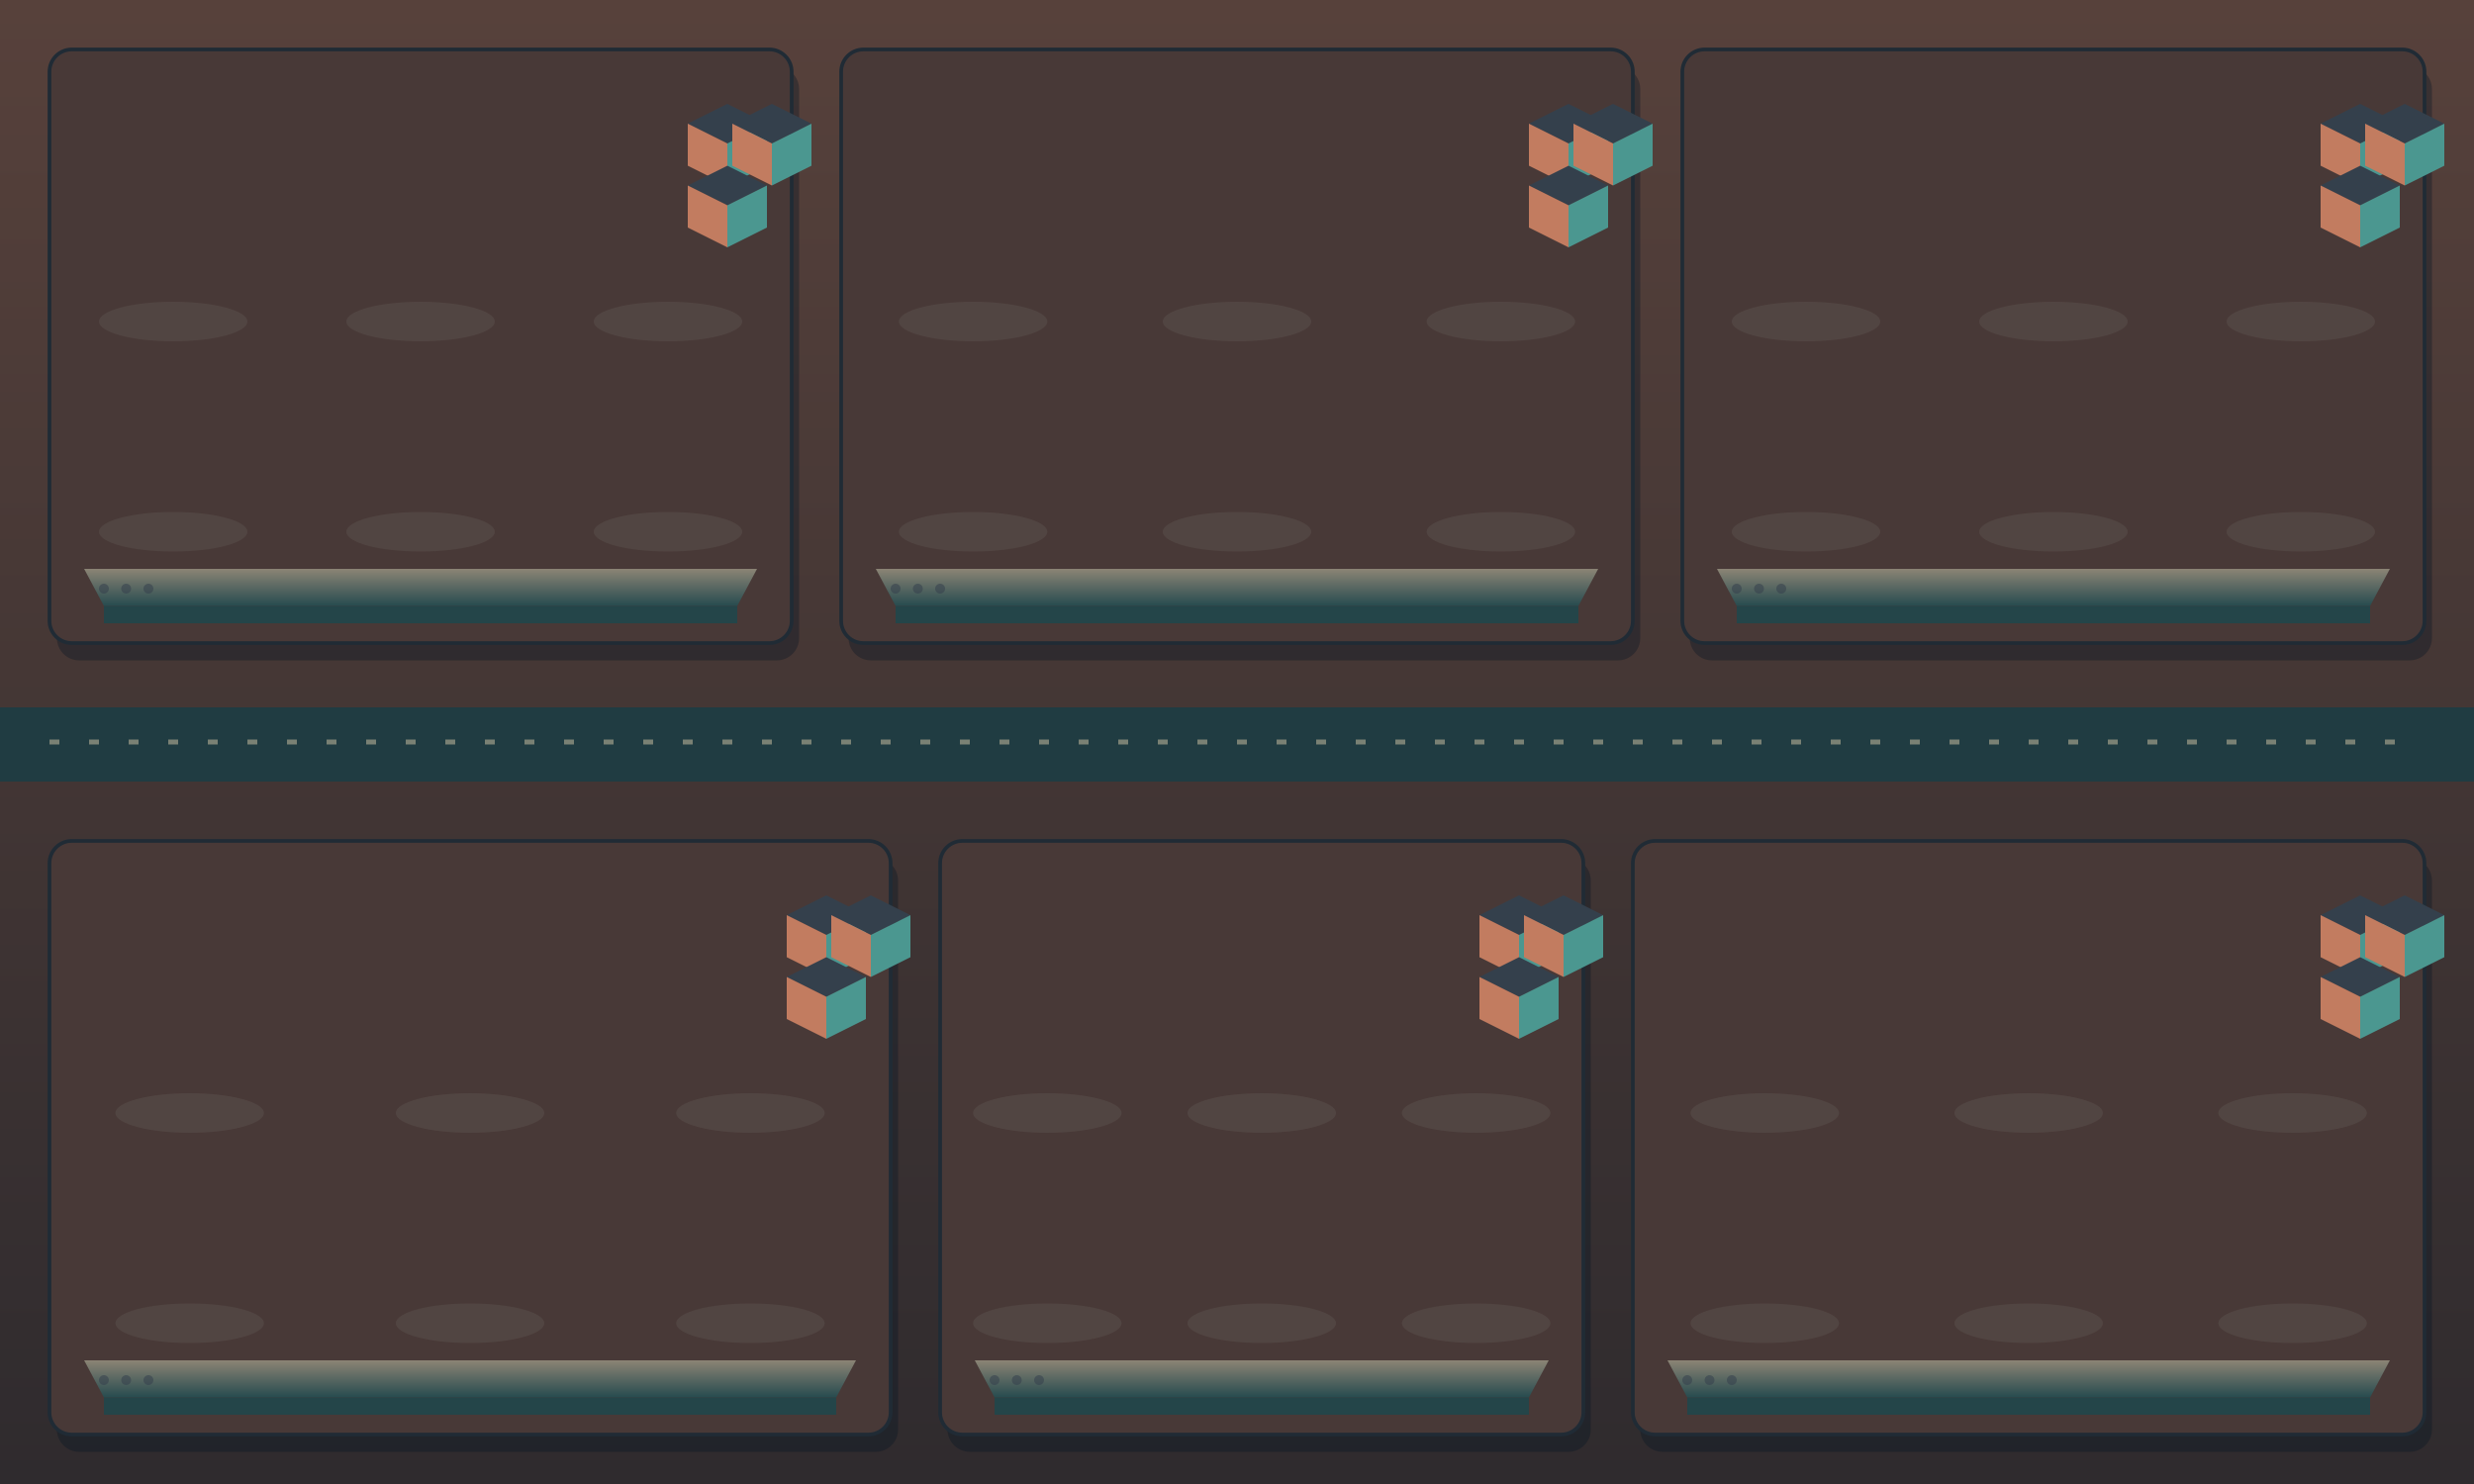
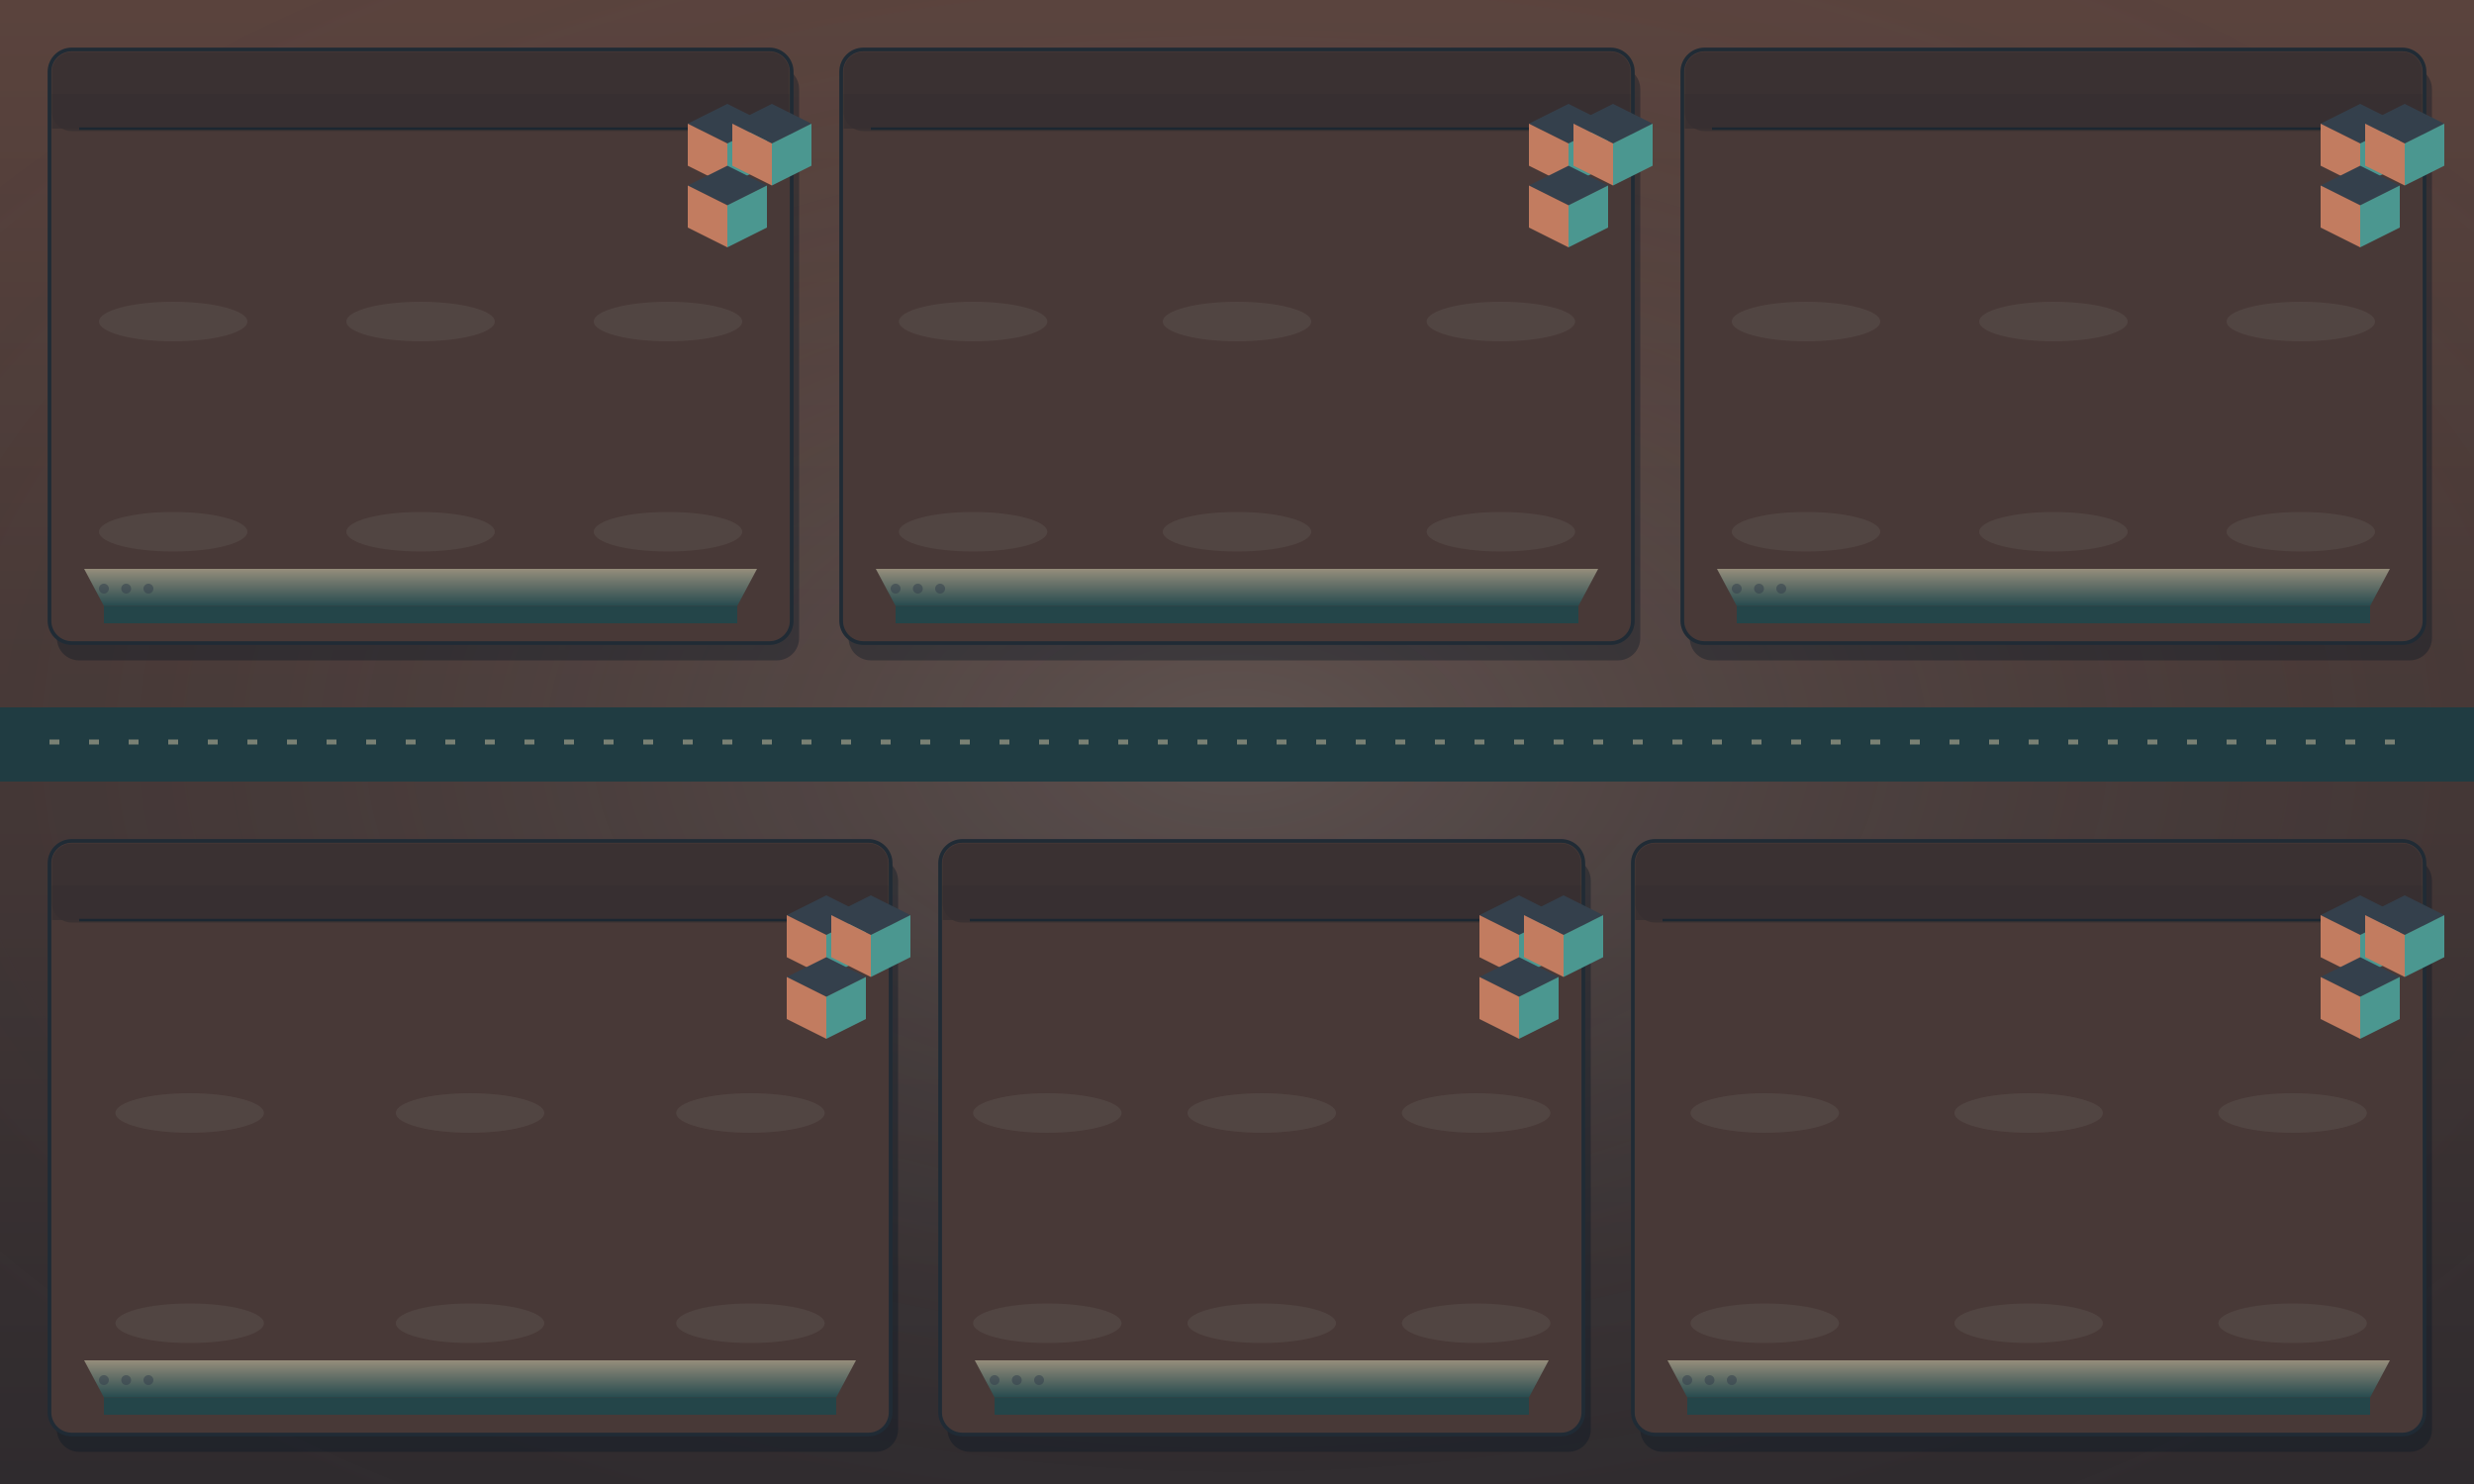
<svg xmlns="http://www.w3.org/2000/svg" width="1000" height="600" viewBox="0 0 1000 600">
  <defs>
    <linearGradient id="sky" x1="0" y1="0" x2="0" y2="1">
-       <stop offset="0" stop-color="#57413b" />
+       <stop offset="0" stop-color="#5a433d" />
      <stop offset="1" stop-color="#2f2b2e" />
    </linearGradient>
    <linearGradient id="desk" x1="0" y1="0" x2="0" y2="1">
-       <stop offset="0" stop-color="#8b8474" />
+       <stop offset="0" stop-color="#958d7b" />
      <stop offset="1" stop-color="#274b4f" />
    </linearGradient>
+     <radialGradient id="ambient" cx="50%" cy="50%" r="65%">
+       <stop offset="0" stop-color="#f6f2ea" stop-opacity=".14" />
+       <stop offset="100%" stop-color="#2f2b2e" stop-opacity="0" />
+     </radialGradient>
  </defs>
  <rect width="1000" height="600" fill="url(#sky)" />
+   <rect width="1000" height="600" fill="url(#ambient)" />
  <path d="M0 286h1000v30H0z" fill="#203c42" />
  <path d="M20 300h960" stroke="#e7d4b2" stroke-width="2" stroke-dasharray="4 12" opacity=".45" />
  <rect x="23" y="27" width="300" height="240" rx="9" fill="#071422" opacity=".35" />
  <rect x="20" y="20" width="300" height="240" rx="9" fill="#483937" stroke="#202b35" stroke-width="1.5" />
+   <rect x="21" y="21" width="298" height="32" rx="8" fill="#362f30" opacity=".75" />
+   <rect x="21" y="38" width="298" height="14" fill="#362f30" opacity=".75" />
+   <line x1="32" y1="52" x2="308" y2="52" stroke="#1c2731" stroke-width="1" />
  <path d="M34 230h272l-8 15H42z" fill="url(#desk)" />
  <path d="M42 245v7h256v-7" fill="#244549" />
  <ellipse cx="70.0" cy="130" rx="30" ry="8" fill="#d9ecdb" opacity=".07" />
  <ellipse cx="70.0" cy="215" rx="30" ry="8" fill="#d9ecdb" opacity=".07" />
  <ellipse cx="170.0" cy="130" rx="30" ry="8" fill="#d9ecdb" opacity=".07" />
  <ellipse cx="170.0" cy="215" rx="30" ry="8" fill="#d9ecdb" opacity=".07" />
  <ellipse cx="270.0" cy="130" rx="30" ry="8" fill="#d9ecdb" opacity=".07" />
  <ellipse cx="270.0" cy="215" rx="30" ry="8" fill="#d9ecdb" opacity=".07" />
  <path d="M278 50l16-8 16 8-16 8z" fill="#34404C" />
  <path d="M278 50v17l16 8V58z" fill="#C27C60" />
  <path d="M294 58l16-8v17l-16 8z" fill="#4B9790" />
  <path d="M296 50l16-8 16 8-16 8z" fill="#34404C" />
  <path d="M296 50v17l16 8V58z" fill="#C27C60" />
  <path d="M312 58l16-8v17l-16 8z" fill="#4B9790" />
  <path d="M278 75l16-8 16 8-16 8z" fill="#34404C" />
  <path d="M278 75v17l16 8V83z" fill="#C27C60" />
  <path d="M294 83l16-8v17l-16 8z" fill="#4B9790" />
  <circle cx="42" cy="238" r="2" fill="#34404C" opacity=".55" />
  <circle cx="51" cy="238" r="2" fill="#34404C" opacity=".55" />
  <circle cx="60" cy="238" r="2" fill="#34404C" opacity=".55" />
  <rect x="343" y="27" width="320" height="240" rx="9" fill="#071422" opacity=".35" />
  <rect x="340" y="20" width="320" height="240" rx="9" fill="#483937" stroke="#202b35" stroke-width="1.5" />
+   <rect x="341" y="21" width="318" height="32" rx="8" fill="#362f30" opacity=".75" />
+   <rect x="341" y="38" width="318" height="14" fill="#362f30" opacity=".75" />
+   <line x1="352" y1="52" x2="648" y2="52" stroke="#1c2731" stroke-width="1" />
  <path d="M354 230h292l-8 15H362z" fill="url(#desk)" />
  <path d="M362 245v7h276v-7" fill="#244549" />
  <ellipse cx="393.333" cy="130" rx="30" ry="8" fill="#d9ecdb" opacity=".07" />
  <ellipse cx="393.333" cy="215" rx="30" ry="8" fill="#d9ecdb" opacity=".07" />
  <ellipse cx="500.0" cy="130" rx="30" ry="8" fill="#d9ecdb" opacity=".07" />
  <ellipse cx="500.0" cy="215" rx="30" ry="8" fill="#d9ecdb" opacity=".07" />
  <ellipse cx="606.667" cy="130" rx="30" ry="8" fill="#d9ecdb" opacity=".07" />
  <ellipse cx="606.667" cy="215" rx="30" ry="8" fill="#d9ecdb" opacity=".07" />
  <path d="M618 50l16-8 16 8-16 8z" fill="#34404C" />
  <path d="M618 50v17l16 8V58z" fill="#C27C60" />
  <path d="M634 58l16-8v17l-16 8z" fill="#4B9790" />
  <path d="M636 50l16-8 16 8-16 8z" fill="#34404C" />
  <path d="M636 50v17l16 8V58z" fill="#C27C60" />
  <path d="M652 58l16-8v17l-16 8z" fill="#4B9790" />
  <path d="M618 75l16-8 16 8-16 8z" fill="#34404C" />
  <path d="M618 75v17l16 8V83z" fill="#C27C60" />
  <path d="M634 83l16-8v17l-16 8z" fill="#4B9790" />
  <circle cx="362" cy="238" r="2" fill="#34404C" opacity=".55" />
  <circle cx="371" cy="238" r="2" fill="#34404C" opacity=".55" />
  <circle cx="380" cy="238" r="2" fill="#34404C" opacity=".55" />
  <rect x="683" y="27" width="300" height="240" rx="9" fill="#071422" opacity=".35" />
  <rect x="680" y="20" width="300" height="240" rx="9" fill="#483937" stroke="#202b35" stroke-width="1.5" />
+   <rect x="681" y="21" width="298" height="32" rx="8" fill="#362f30" opacity=".75" />
+   <rect x="681" y="38" width="298" height="14" fill="#362f30" opacity=".75" />
+   <line x1="692" y1="52" x2="968" y2="52" stroke="#1c2731" stroke-width="1" />
  <path d="M694 230h272l-8 15H702z" fill="url(#desk)" />
  <path d="M702 245v7h256v-7" fill="#244549" />
  <ellipse cx="730.0" cy="130" rx="30" ry="8" fill="#d9ecdb" opacity=".07" />
  <ellipse cx="730.0" cy="215" rx="30" ry="8" fill="#d9ecdb" opacity=".07" />
  <ellipse cx="830.0" cy="130" rx="30" ry="8" fill="#d9ecdb" opacity=".07" />
  <ellipse cx="830.0" cy="215" rx="30" ry="8" fill="#d9ecdb" opacity=".07" />
  <ellipse cx="930.0" cy="130" rx="30" ry="8" fill="#d9ecdb" opacity=".07" />
  <ellipse cx="930.0" cy="215" rx="30" ry="8" fill="#d9ecdb" opacity=".07" />
  <path d="M938 50l16-8 16 8-16 8z" fill="#34404C" />
  <path d="M938 50v17l16 8V58z" fill="#C27C60" />
  <path d="M954 58l16-8v17l-16 8z" fill="#4B9790" />
  <path d="M956 50l16-8 16 8-16 8z" fill="#34404C" />
  <path d="M956 50v17l16 8V58z" fill="#C27C60" />
  <path d="M972 58l16-8v17l-16 8z" fill="#4B9790" />
  <path d="M938 75l16-8 16 8-16 8z" fill="#34404C" />
  <path d="M938 75v17l16 8V83z" fill="#C27C60" />
  <path d="M954 83l16-8v17l-16 8z" fill="#4B9790" />
  <circle cx="702" cy="238" r="2" fill="#34404C" opacity=".55" />
  <circle cx="711" cy="238" r="2" fill="#34404C" opacity=".55" />
  <circle cx="720" cy="238" r="2" fill="#34404C" opacity=".55" />
  <rect x="23" y="347" width="340" height="240" rx="9" fill="#071422" opacity=".35" />
  <rect x="20" y="340" width="340" height="240" rx="9" fill="#483937" stroke="#202b35" stroke-width="1.5" />
+   <rect x="21" y="341" width="338" height="32" rx="8" fill="#362f30" opacity=".75" />
+   <rect x="21" y="358" width="338" height="14" fill="#362f30" opacity=".75" />
+   <line x1="32" y1="372" x2="348" y2="372" stroke="#1c2731" stroke-width="1" />
  <path d="M34 550h312l-8 15H42z" fill="url(#desk)" />
  <path d="M42 565v7h296v-7" fill="#244549" />
  <ellipse cx="76.667" cy="450" rx="30" ry="8" fill="#d9ecdb" opacity=".07" />
  <ellipse cx="76.667" cy="535" rx="30" ry="8" fill="#d9ecdb" opacity=".07" />
  <ellipse cx="190.0" cy="450" rx="30" ry="8" fill="#d9ecdb" opacity=".07" />
  <ellipse cx="190.0" cy="535" rx="30" ry="8" fill="#d9ecdb" opacity=".07" />
  <ellipse cx="303.333" cy="450" rx="30" ry="8" fill="#d9ecdb" opacity=".07" />
  <ellipse cx="303.333" cy="535" rx="30" ry="8" fill="#d9ecdb" opacity=".07" />
  <path d="M318 370l16-8 16 8-16 8z" fill="#34404C" />
  <path d="M318 370v17l16 8V378z" fill="#C27C60" />
  <path d="M334 378l16-8v17l-16 8z" fill="#4B9790" />
  <path d="M336 370l16-8 16 8-16 8z" fill="#34404C" />
  <path d="M336 370v17l16 8V378z" fill="#C27C60" />
  <path d="M352 378l16-8v17l-16 8z" fill="#4B9790" />
  <path d="M318 395l16-8 16 8-16 8z" fill="#34404C" />
  <path d="M318 395v17l16 8V403z" fill="#C27C60" />
  <path d="M334 403l16-8v17l-16 8z" fill="#4B9790" />
  <circle cx="42" cy="558" r="2" fill="#34404C" opacity=".55" />
  <circle cx="51" cy="558" r="2" fill="#34404C" opacity=".55" />
  <circle cx="60" cy="558" r="2" fill="#34404C" opacity=".55" />
  <rect x="383" y="347" width="260" height="240" rx="9" fill="#071422" opacity=".35" />
  <rect x="380" y="340" width="260" height="240" rx="9" fill="#483937" stroke="#202b35" stroke-width="1.5" />
+   <rect x="381" y="341" width="258" height="32" rx="8" fill="#362f30" opacity=".75" />
+   <rect x="381" y="358" width="258" height="14" fill="#362f30" opacity=".75" />
+   <line x1="392" y1="372" x2="628" y2="372" stroke="#1c2731" stroke-width="1" />
  <path d="M394 550h232l-8 15H402z" fill="url(#desk)" />
  <path d="M402 565v7h216v-7" fill="#244549" />
  <ellipse cx="423.333" cy="450" rx="30" ry="8" fill="#d9ecdb" opacity=".07" />
  <ellipse cx="423.333" cy="535" rx="30" ry="8" fill="#d9ecdb" opacity=".07" />
  <ellipse cx="510.0" cy="450" rx="30" ry="8" fill="#d9ecdb" opacity=".07" />
  <ellipse cx="510.0" cy="535" rx="30" ry="8" fill="#d9ecdb" opacity=".07" />
  <ellipse cx="596.667" cy="450" rx="30" ry="8" fill="#d9ecdb" opacity=".07" />
  <ellipse cx="596.667" cy="535" rx="30" ry="8" fill="#d9ecdb" opacity=".07" />
  <path d="M598 370l16-8 16 8-16 8z" fill="#34404C" />
  <path d="M598 370v17l16 8V378z" fill="#C27C60" />
  <path d="M614 378l16-8v17l-16 8z" fill="#4B9790" />
  <path d="M616 370l16-8 16 8-16 8z" fill="#34404C" />
  <path d="M616 370v17l16 8V378z" fill="#C27C60" />
  <path d="M632 378l16-8v17l-16 8z" fill="#4B9790" />
  <path d="M598 395l16-8 16 8-16 8z" fill="#34404C" />
  <path d="M598 395v17l16 8V403z" fill="#C27C60" />
  <path d="M614 403l16-8v17l-16 8z" fill="#4B9790" />
  <circle cx="402" cy="558" r="2" fill="#34404C" opacity=".55" />
  <circle cx="411" cy="558" r="2" fill="#34404C" opacity=".55" />
  <circle cx="420" cy="558" r="2" fill="#34404C" opacity=".55" />
  <rect x="663" y="347" width="320" height="240" rx="9" fill="#071422" opacity=".35" />
  <rect x="660" y="340" width="320" height="240" rx="9" fill="#483937" stroke="#202b35" stroke-width="1.5" />
+   <rect x="661" y="341" width="318" height="32" rx="8" fill="#362f30" opacity=".75" />
+   <rect x="661" y="358" width="318" height="14" fill="#362f30" opacity=".75" />
+   <line x1="672" y1="372" x2="968" y2="372" stroke="#1c2731" stroke-width="1" />
  <path d="M674 550h292l-8 15H682z" fill="url(#desk)" />
  <path d="M682 565v7h276v-7" fill="#244549" />
  <ellipse cx="713.333" cy="450" rx="30" ry="8" fill="#d9ecdb" opacity=".07" />
  <ellipse cx="713.333" cy="535" rx="30" ry="8" fill="#d9ecdb" opacity=".07" />
  <ellipse cx="820.0" cy="450" rx="30" ry="8" fill="#d9ecdb" opacity=".07" />
  <ellipse cx="820.0" cy="535" rx="30" ry="8" fill="#d9ecdb" opacity=".07" />
  <ellipse cx="926.667" cy="450" rx="30" ry="8" fill="#d9ecdb" opacity=".07" />
  <ellipse cx="926.667" cy="535" rx="30" ry="8" fill="#d9ecdb" opacity=".07" />
  <path d="M938 370l16-8 16 8-16 8z" fill="#34404C" />
  <path d="M938 370v17l16 8V378z" fill="#C27C60" />
  <path d="M954 378l16-8v17l-16 8z" fill="#4B9790" />
  <path d="M956 370l16-8 16 8-16 8z" fill="#34404C" />
  <path d="M956 370v17l16 8V378z" fill="#C27C60" />
  <path d="M972 378l16-8v17l-16 8z" fill="#4B9790" />
  <path d="M938 395l16-8 16 8-16 8z" fill="#34404C" />
  <path d="M938 395v17l16 8V403z" fill="#C27C60" />
  <path d="M954 403l16-8v17l-16 8z" fill="#4B9790" />
  <circle cx="682" cy="558" r="2" fill="#34404C" opacity=".55" />
  <circle cx="691" cy="558" r="2" fill="#34404C" opacity=".55" />
  <circle cx="700" cy="558" r="2" fill="#34404C" opacity=".55" />
</svg>
